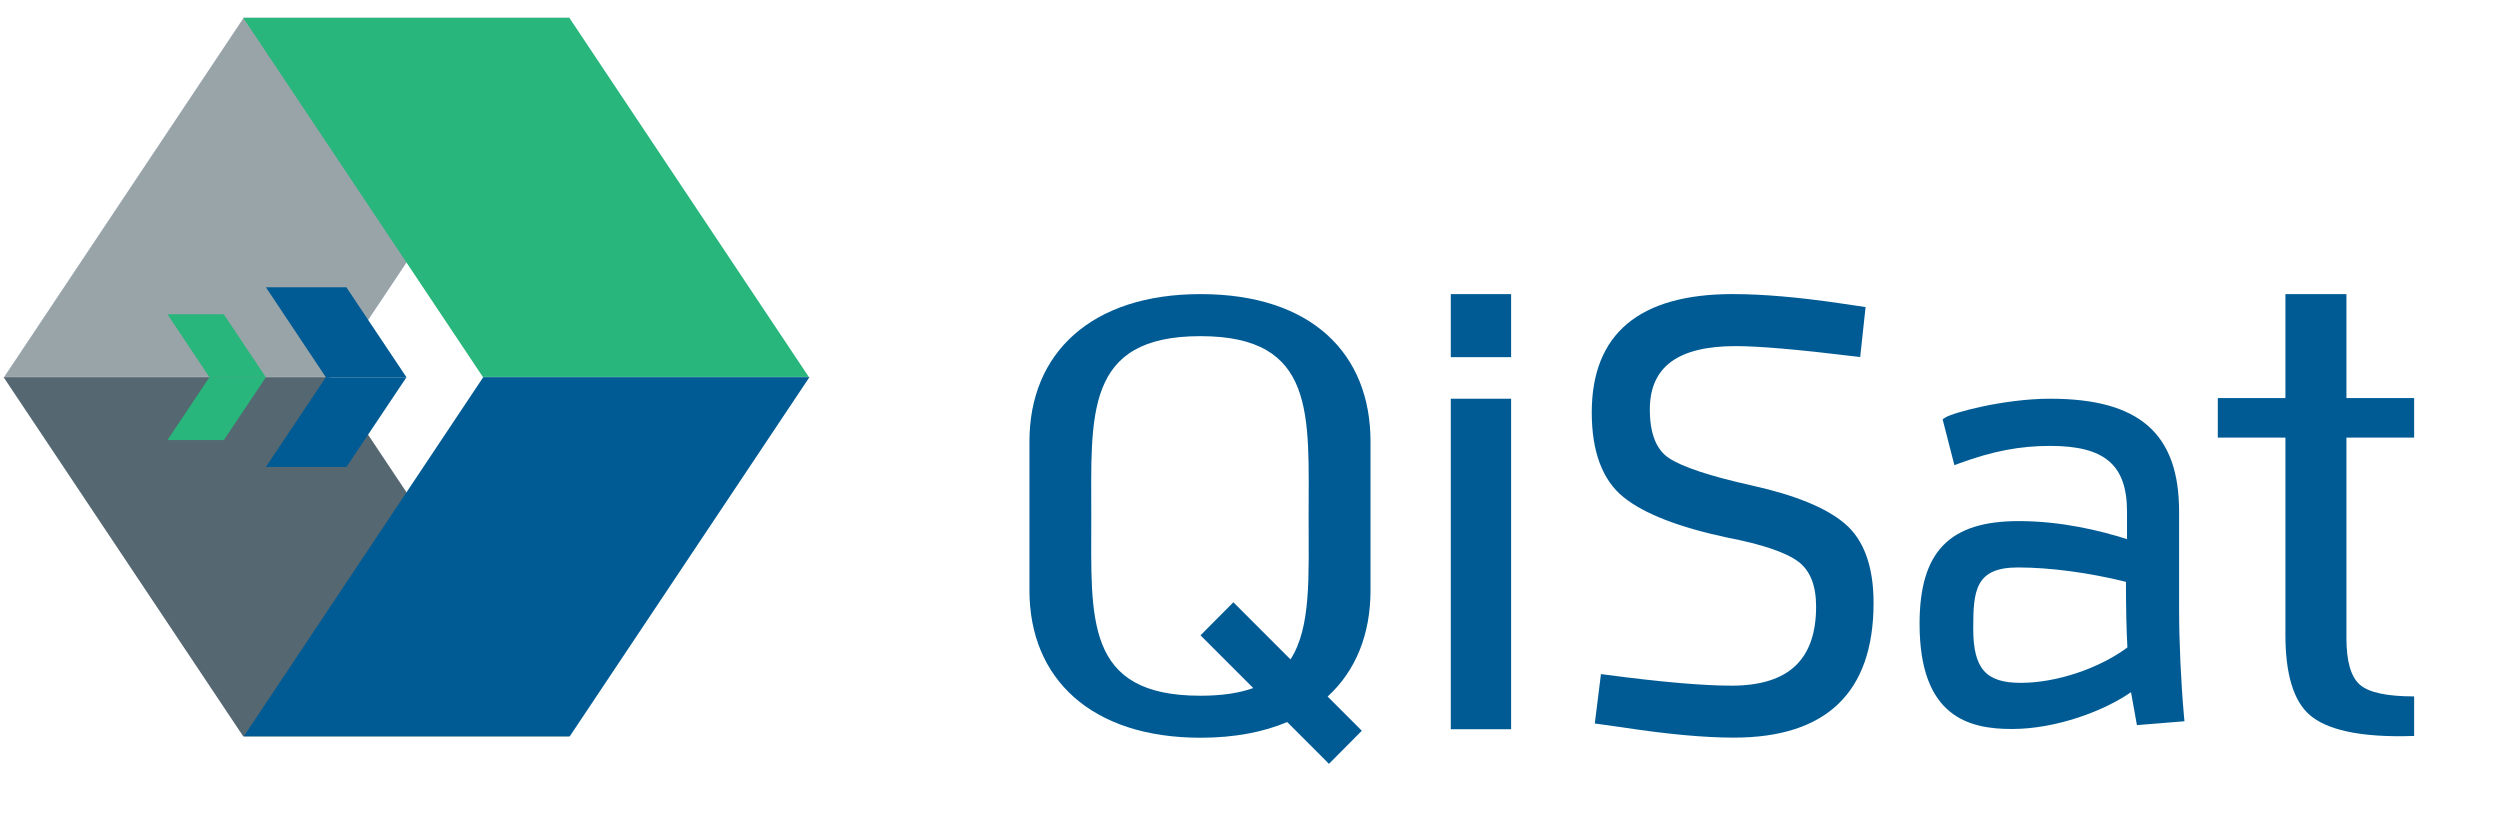
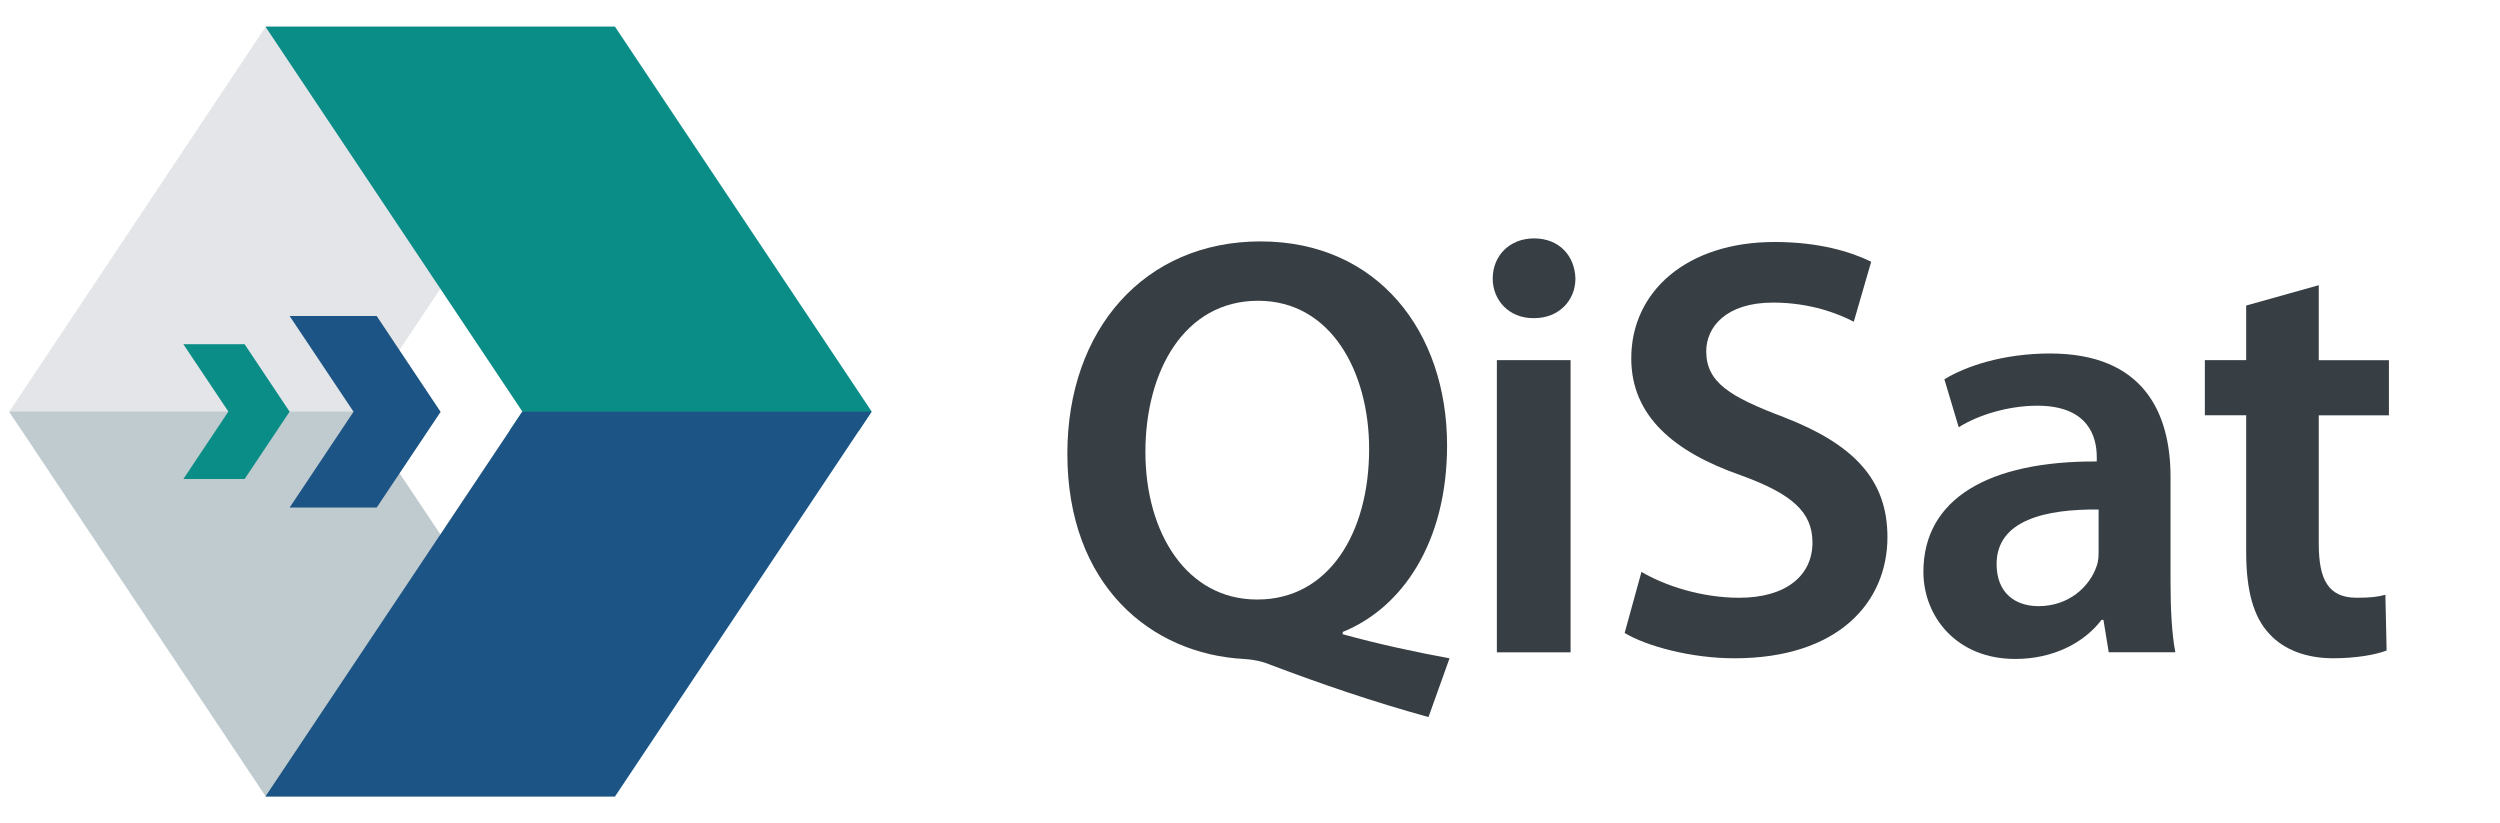
<svg xmlns="http://www.w3.org/2000/svg" version="1.1" id="Camada_1" x="0px" y="0px" width="117px" height="38.5px" viewBox="0 0 117 38.5" enable-background="new 0 0 117 38.5" xml:space="preserve">
-   <g>
+   <g id="Logo_Correta_6_">
    <g>
-       <polygon fill="#556770" points="0.167,17.651 15.431,17.651 26.637,34.459 11.391,34.459 11.386,34.465   " />
-       <polygon opacity="0.6" fill="#556770" points="26.667,0.834 11.402,0.834 0.194,17.642 15.442,17.642 15.446,17.648   " />
-       <polygon fill="#005B94" points="37.882,17.651 22.617,17.651 11.411,34.459 26.658,34.459 26.662,34.465   " />
-       <polygon fill="#28B67C" points="11.382,0.834 26.646,0.834 37.853,17.642 22.605,17.642 22.602,17.648   " />
-       <g>
-         <polygon fill="#005B94" points="16.216,21.852 19.023,17.656 15.249,17.656 12.443,21.852    " />
-         <polygon fill="#005B94" points="16.209,13.443 19.023,17.656 15.251,17.656 12.443,13.443    " />
-       </g>
-       <g>
-         <polygon fill="#28B67C" points="10.477,20.594 12.443,17.656 9.801,17.656 7.838,20.594    " />
-         <polygon fill="#28B67C" points="10.474,14.708 12.443,17.656 9.803,17.656 7.838,14.708    " />
-       </g>
+       <path fill="#373F44" d="M66.853,33.559c-2.638-0.729-4.994-1.541-7.383-2.441c-0.392-0.168-0.813-0.252-1.235-0.277    c-4.378-0.227-8.283-3.457-8.283-9.605c0-5.836,3.623-9.938,9.041-9.938c5.473,0,8.73,4.212,8.73,9.545    c0,4.547-2.104,7.609-4.884,8.732v0.107c1.628,0.451,3.45,0.846,4.999,1.127L66.853,33.559z M58.851,28.057    c3.314,0,5.224-3.086,5.224-7.045c0-3.594-1.771-6.936-5.195-6.936c-3.451,0-5.275,3.286-5.275,7.077s1.938,6.904,5.219,6.904    H58.851z" />
+       <path fill="#373F44" d="M71.762,14.89c-1.147,0-1.903-0.843-1.903-1.852c0-1.065,0.785-1.881,1.935-1.881    c1.177,0,1.907,0.813,1.936,1.881c0,1.008-0.757,1.852-1.936,1.852H71.762z M70.053,16.855h3.45v13.674h-3.45V16.855z" />
+       <path fill="#373F44" d="M76.821,26.764c1.095,0.646,2.806,1.211,4.576,1.211c2.188,0,3.426-1.039,3.426-2.582    c0-1.432-0.954-2.275-3.339-3.145c-3.145-1.094-5.141-2.779-5.141-5.479c0-3.117,2.585-5.444,6.709-5.444    c2.051,0,3.539,0.445,4.52,0.924l-0.815,2.809c-0.699-0.367-2.018-0.897-3.784-0.897c-2.193,0-3.121,1.149-3.121,2.275    c0,1.457,1.096,2.129,3.622,3.084c3.282,1.271,4.858,2.925,4.858,5.614c0,3.059-2.304,5.674-7.162,5.674    c-2.021,0-4.099-0.563-5.137-1.184L76.821,26.764z" />
+       <path fill="#373F44" d="M101.581,27.246c0,1.232,0.059,2.436,0.226,3.281h-3.118l-0.248-1.516h-0.09    c-0.812,1.064-2.243,1.828-4.041,1.828c-2.752,0-4.295-1.994-4.295-4.076c0-3.424,3.061-5.193,8.113-5.166v-0.221    c0-0.896-0.366-2.389-2.779-2.389c-1.347,0-2.754,0.424-3.681,1.008l-0.671-2.244c1.01-0.621,2.776-1.208,4.941-1.208    c4.384,0,5.643,2.778,5.643,5.781V27.246L101.581,27.246z M98.214,23.846c-2.445-0.027-4.773,0.479-4.773,2.553    c0,1.352,0.869,1.969,1.963,1.969c1.407,0,2.389-0.898,2.722-1.883c0.089-0.25,0.089-0.502,0.089-0.76V23.846L98.214,23.846z" />
+       <path fill="#373F44" d="M108.518,13.347v3.509h3.284v2.581h-3.284v6.012c0,1.682,0.451,2.525,1.771,2.525    c0.614,0,0.953-0.031,1.347-0.139l0.058,2.609c-0.506,0.197-1.435,0.363-2.499,0.363c-1.292,0-2.33-0.422-2.975-1.127    c-0.757-0.787-1.099-2.047-1.099-3.842v-6.405h-1.934v-2.579h1.934v-2.555L108.518,13.347z" />
    </g>
    <g>
-       <path fill="#005B94" d="M86.343,24.51c-0.874-0.745-2.301-1.329-4.361-1.791c-1.959-0.434-3.271-0.871-3.898-1.296    c-0.579-0.396-0.872-1.155-0.872-2.258c0-1.996,1.314-2.967,4.019-2.967c1.087,0,2.963,0.162,5.575,0.482l0.251,0.03l0.252-2.339    l-1.203-0.178c-1.937-0.285-3.625-0.43-5.018-0.43c-4.374,0-6.594,1.865-6.594,5.542c0,1.836,0.502,3.168,1.488,3.963    c0.955,0.771,2.578,1.405,4.832,1.886c1.642,0.316,2.771,0.696,3.354,1.136c0.548,0.414,0.826,1.118,0.826,2.094    c0,2.494-1.297,3.705-3.963,3.705c-1.33,0-3.301-0.171-5.856-0.509l-0.25-0.034l-0.289,2.313l1.265,0.177    c2.09,0.322,3.854,0.485,5.243,0.485c4.339,0,6.539-2.124,6.539-6.309C87.683,26.514,87.232,25.268,86.343,24.51z" />
-       <path fill="#005B94" d="M102.212,33.537c-0.145-1.632-0.23-3.515-0.23-5.036v-4.556c0-3.655-1.86-5.285-6.031-5.285    c-2.161,0-4.56,0.653-4.905,0.878l-0.132,0.085l0.551,2.145l0.226-0.082c1.566-0.574,2.841-0.818,4.261-0.818    c2.551,0,3.592,0.892,3.592,3.078v1.286c-1.261-0.404-3.084-0.845-5.07-0.845c-3.25,0-4.638,1.438-4.638,4.809    c0,4.362,2.31,4.921,4.321,4.921c2.084,0,4.33-0.853,5.574-1.724l0.277,1.543l2.225-0.181L102.212,33.537z M94.437,26.557    c1.508,0,3.341,0.245,5.057,0.673c0.002,1.256,0.023,2.241,0.068,3.071c-1.341,0.994-3.328,1.656-4.991,1.656    c-1.642,0-2.224-0.667-2.224-2.553C92.347,27.64,92.448,26.557,94.437,26.557z" />
-       <path fill="#005B94" d="M112.983,34.442c-2.644,0.093-4.142-0.329-4.896-0.987c-0.752-0.66-1.13-1.91-1.13-3.75v-9.224h-3.164    v-1.853h3.164v-4.864h2.856v4.864h3.169v1.853h-3.169v9.38c0,1.089,0.209,1.814,0.627,2.182c0.419,0.366,1.266,0.549,2.542,0.549    V34.442z" />
-       <path fill="#005B94" d="M70.72,16.715h-2.823v-2.95h2.823V16.715z M70.72,34.128h-2.823V18.66h2.823V34.128z" />
-       <path fill="#005B94" d="M64.14,27.632v-6.976c0-4.084-2.734-6.892-7.956-6.892c-5.108,0-8.006,2.76-8.006,6.892v6.976    c0,4.133,2.897,6.894,8.006,6.894c1.583,0,2.938-0.261,4.057-0.735l1.954,1.956l1.539-1.548l-1.601-1.601    C63.46,31.386,64.14,29.668,64.14,27.632z M57.722,28.186l-1.538,1.547l2.468,2.468c-0.65,0.233-1.461,0.359-2.473,0.359    c-5.434,0-5.107-3.615-5.107-8.361c0-4.775-0.326-8.467,5.107-8.467s5.064,3.693,5.064,8.467c0,2.782,0.123,5.159-0.848,6.661    L57.722,28.186z" />
+       <polygon fill="#E3E5E8" points="28.799,1.245 12.438,1.245 0.428,19.276 1.025,20.152 17.367,20.152 16.771,19.264   " />
+       <polygon fill="#C0CBCF" points="28.799,37.279 12.438,37.279 0.428,19.264 16.771,19.264 16.771,19.258   " />
+       <polygon fill="#0B8D87" points="12.421,1.245 28.78,1.245 40.792,19.258 40.202,20.152 23.854,20.152 24.449,19.258     24.449,19.264   " />
+       <polygon fill="#1B5485" points="12.421,37.279 28.78,37.279 40.792,19.264 24.449,19.264 24.449,19.258   " />
+       <polygon fill="#0B8D87" points="11.448,22.418 8.581,22.418 10.687,19.261 8.581,16.109 11.448,16.109 13.554,19.266   " />
+       <polygon fill="#1B5485" points="17.629,23.754 13.554,23.754 16.546,19.269 13.554,14.789 17.629,14.789 20.621,19.276   " />
    </g>
  </g>
</svg>
